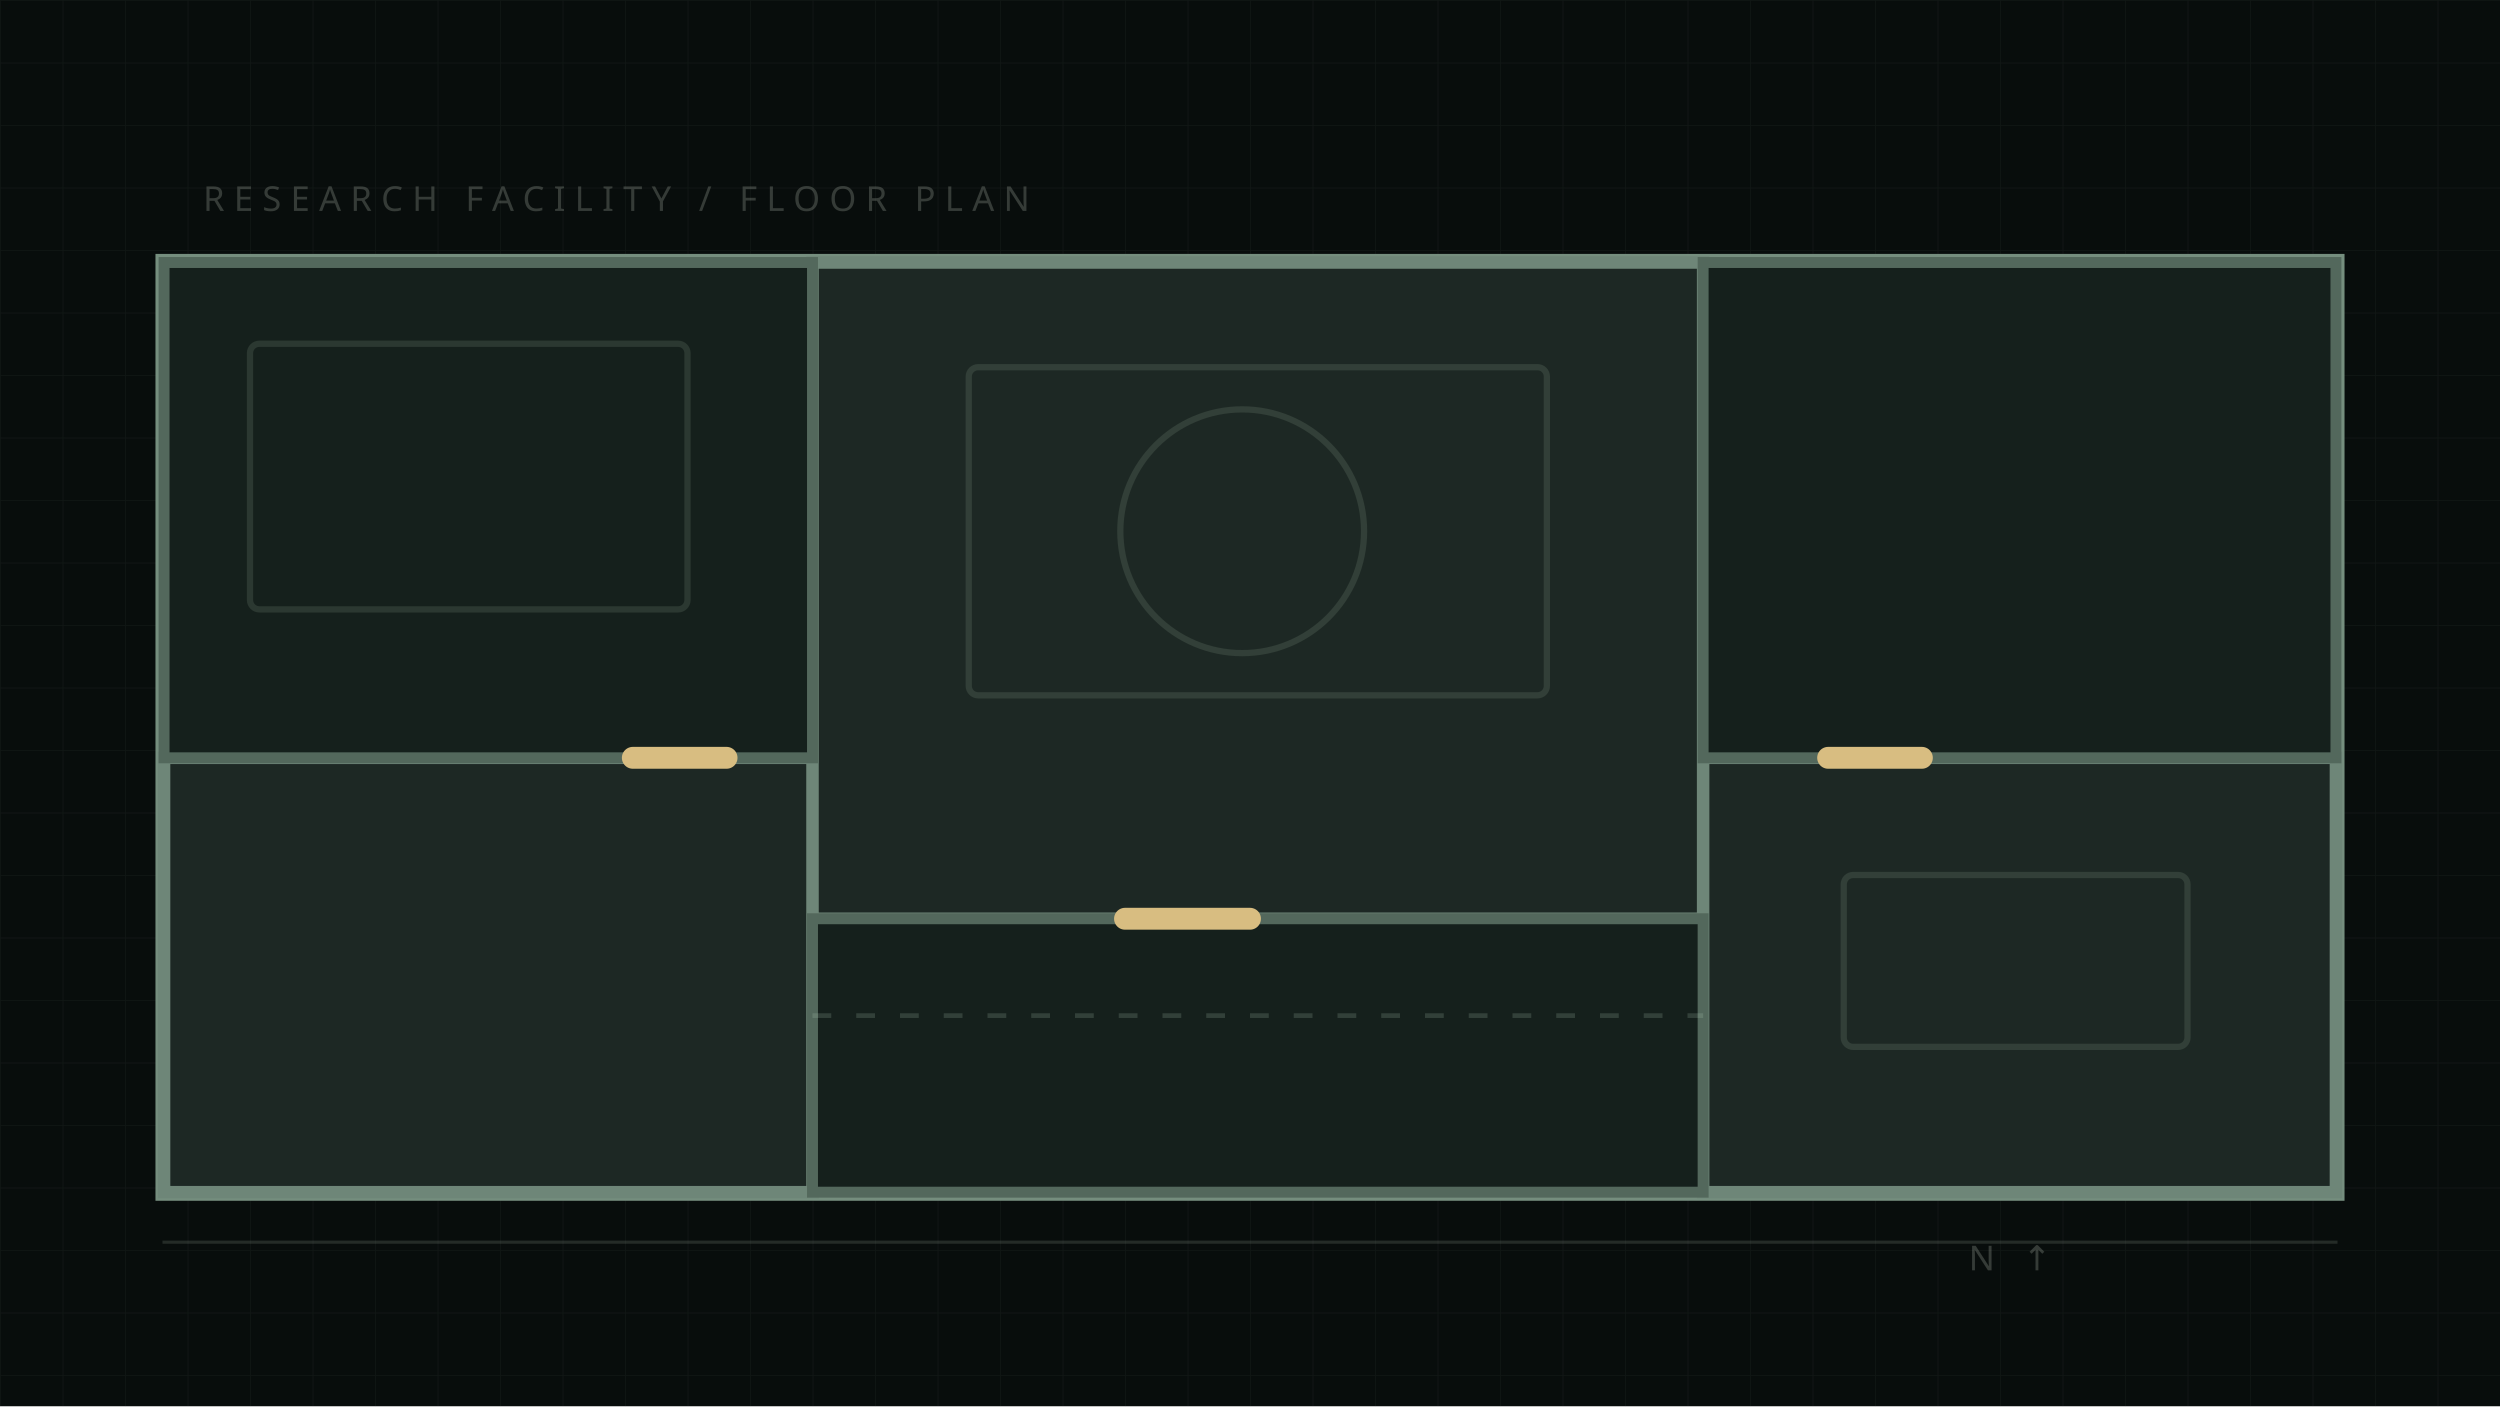
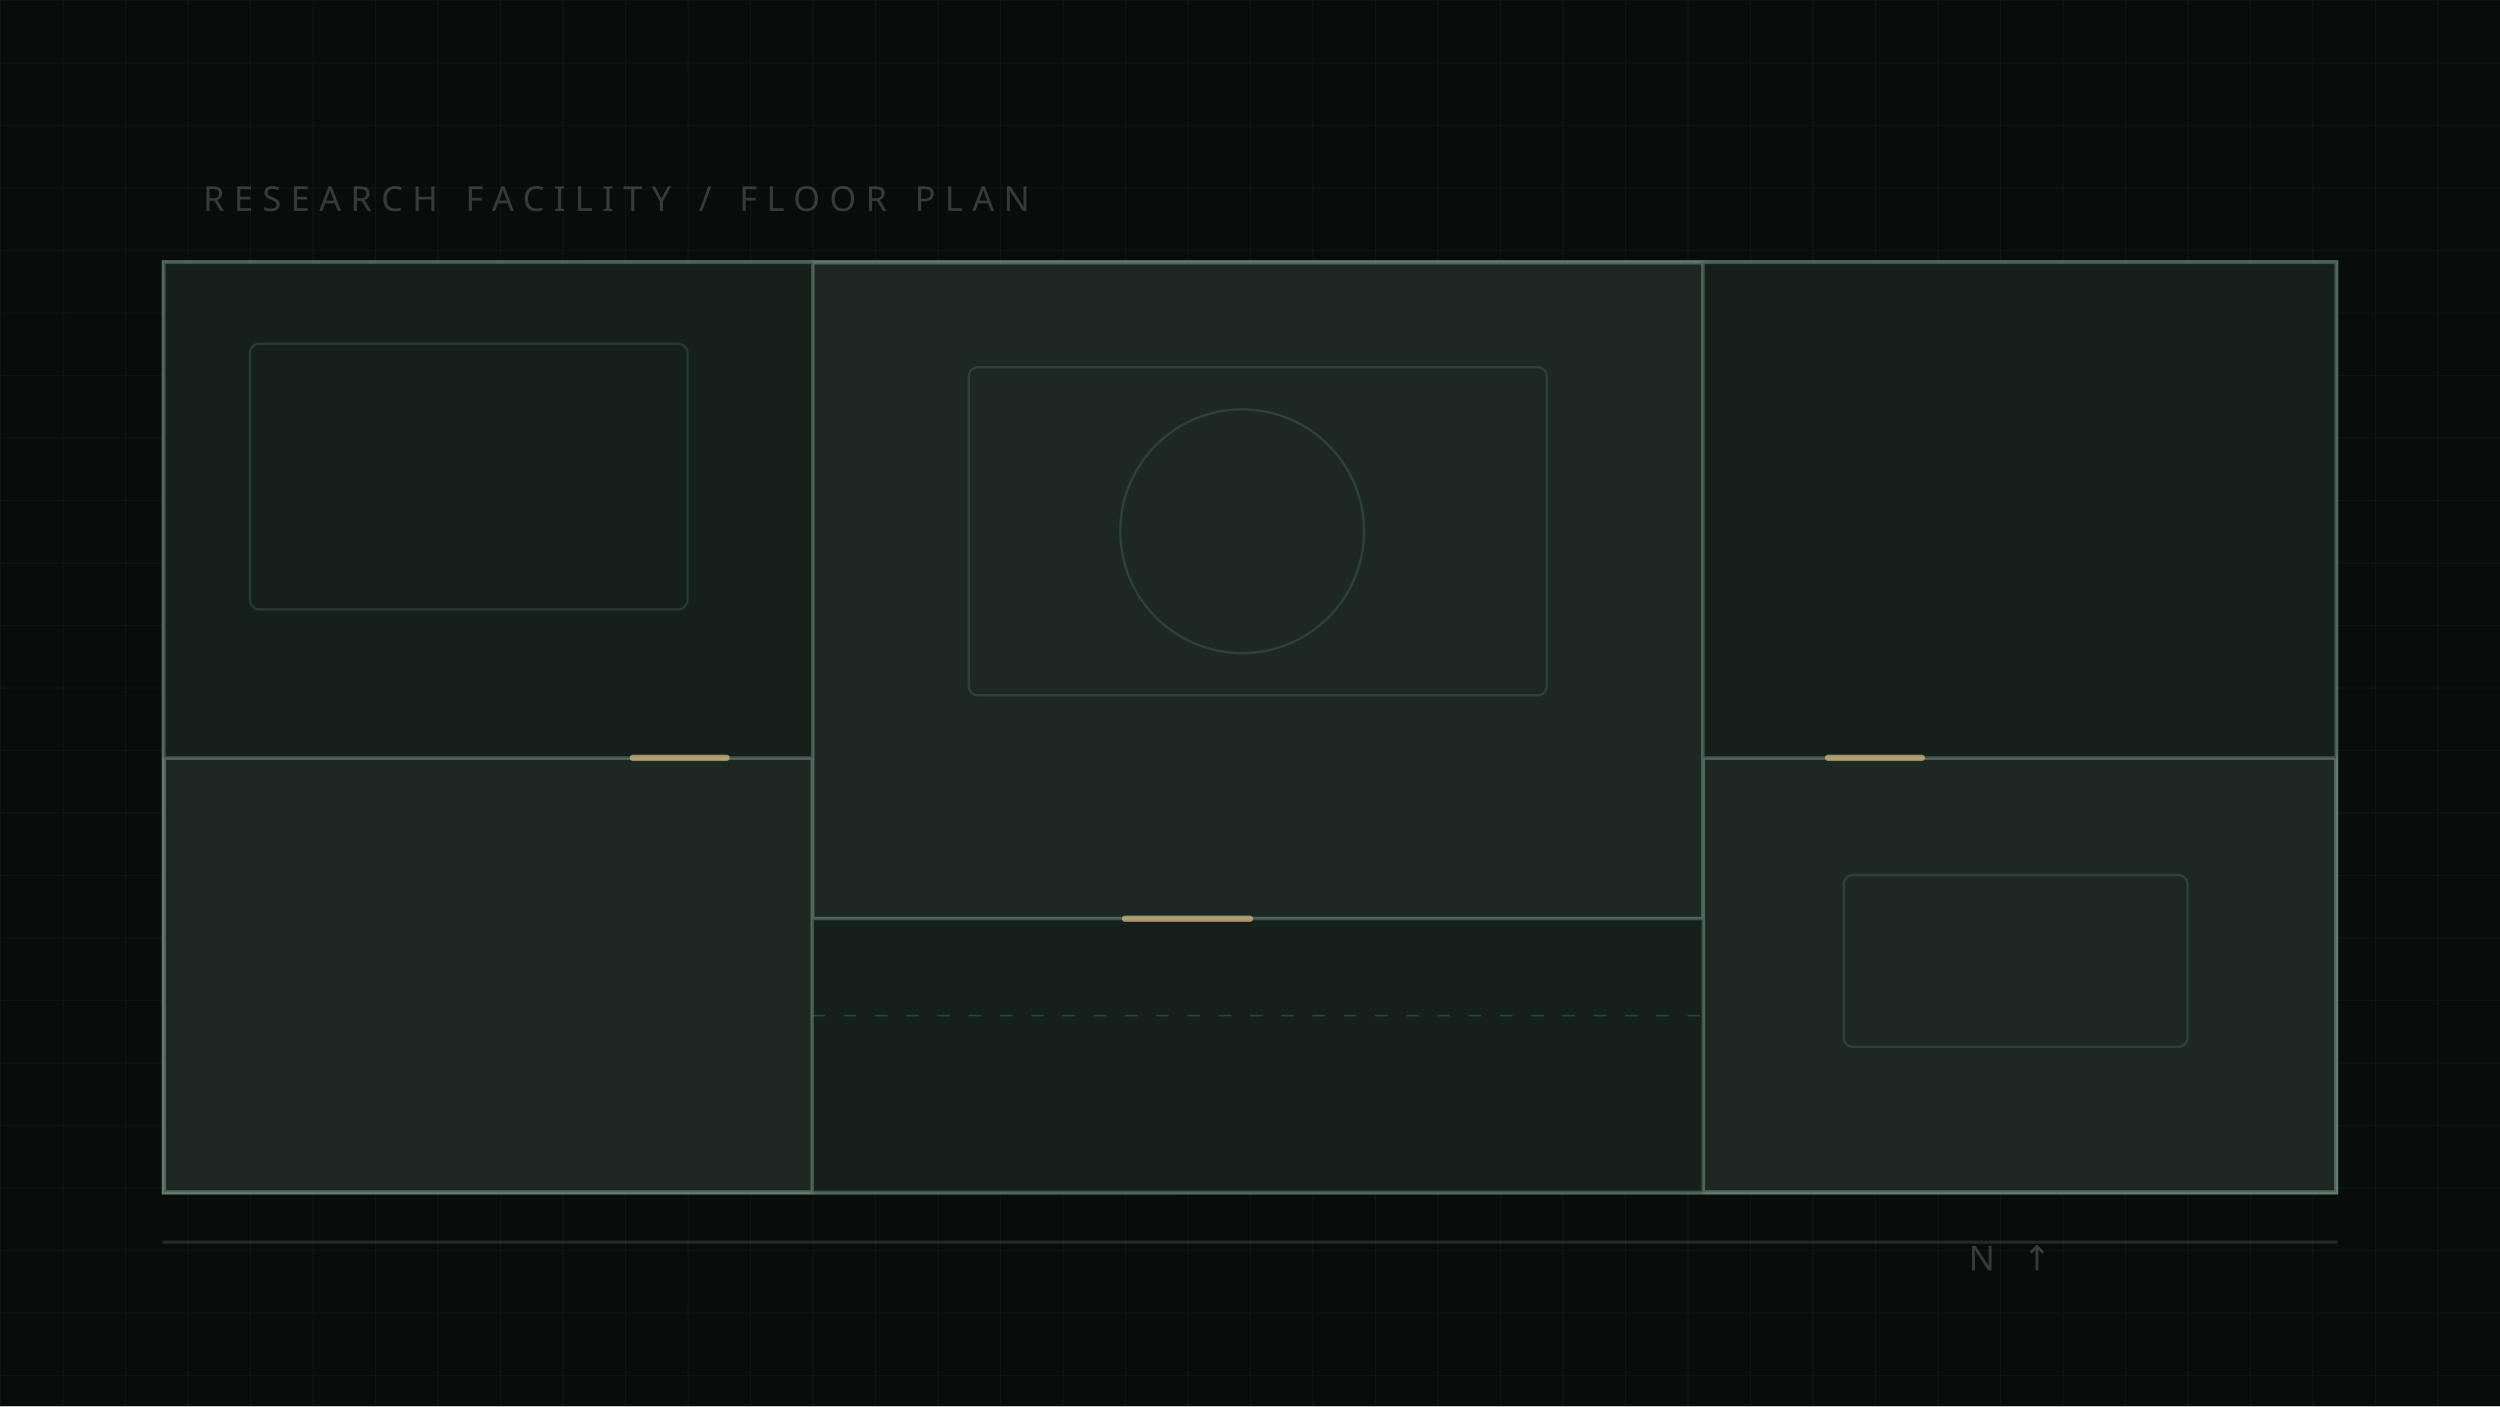
<svg xmlns="http://www.w3.org/2000/svg" viewBox="0 0 1600 900" role="img" aria-label="연구소 평면도">
  <defs>
    <pattern id="grid" width="40" height="40" patternUnits="userSpaceOnUse">
      <path d="M40 0H0V40" fill="none" stroke="#718079" stroke-opacity=".09" stroke-width="1" />
    </pattern>
    <linearGradient id="floor" x2="1" y2="1">
      <stop stop-color="#17201d" />
      <stop offset="1" stop-color="#0a1110" />
    </linearGradient>
    <filter id="glow">
-       <feGaussianBlur stdDeviation="14" />
+       <feGaussianBlur stdDeviation="8" />
    </filter>
  </defs>
  <rect width="1600" height="900" fill="#080d0c" />
  <rect width="1600" height="900" fill="url(#grid)" />
-   <path d="M105 168H1495V763H105Z" fill="url(#floor)" stroke="#758e7e" stroke-width="11" />
-   <path d="M105 485H520V763H105ZM520 168H1090V588H520ZM1090 485H1495V763H1090Z" fill="#1d2824" stroke="#6e8678" stroke-width="8" />
-   <path d="M520 588H1090V763H520ZM1090 168H1495V485H1090ZM105 168H520V485H105Z" fill="#15201c" stroke="#53685c" stroke-width="7" />
-   <path d="M405 485H465M720 588H800M1170 485H1230" stroke="#d8bd81" stroke-width="14" stroke-linecap="round" />
-   <path d="M520 650H1090" stroke="#b9d6bf" stroke-opacity=".14" stroke-width="72" filter="url(#glow)" />
-   <path d="M520 650H1090" stroke="#b9d6bf" stroke-opacity=".18" stroke-width="3" stroke-dasharray="12 16" />
-   <g fill="none" stroke="#91a994" stroke-opacity=".18" stroke-width="4">
+   <path d="M105 168H1495V763H105Z" fill="url(#floor)" stroke="#758e7e" stroke-opacity=".7" stroke-width="3" />
+   <path d="M105 485H520V763H105ZM520 168H1090V588H520ZM1090 485H1495V763H1090Z" fill="#1d2824" stroke="#6e8678" stroke-opacity=".65" stroke-width="2.5" />
+   <path d="M520 588H1090V763H520ZM1090 168H1495V485H1090ZM105 168H520V485H105Z" fill="#15201c" stroke="#53685c" stroke-opacity=".7" stroke-width="2" />
+   <path d="M405 485H465M720 588H800M1170 485H1230" stroke="#d8bd81" stroke-opacity=".7" stroke-width="4" stroke-linecap="round" />
+   <path d="M520 650H1090" stroke="#b9d6bf" stroke-opacity=".12" stroke-width="12" filter="url(#glow)" />
+   <path d="M520 650H1090" stroke="#b9d6bf" stroke-opacity=".18" stroke-width="1" stroke-dasharray="8 12" />
+   <g fill="none" stroke="#91a994" stroke-opacity=".18" stroke-width="1.5">
    <rect x="160" y="220" width="280" height="170" rx="6" />
    <rect x="620" y="235" width="370" height="210" rx="6" />
    <rect x="1180" y="560" width="220" height="110" rx="6" />
    <circle cx="795" cy="340" r="78" />
  </g>
  <g fill="#d6e0d1" opacity=".22" font-family="sans-serif" font-size="22" letter-spacing="6">
    <text x="130" y="135">RESEARCH FACILITY / FLOOR PLAN</text>
    <text x="1260" y="813">N  ↑</text>
  </g>
  <path d="M104 795H1496" stroke="#a6b5a1" stroke-opacity=".18" stroke-width="2" />
</svg>
